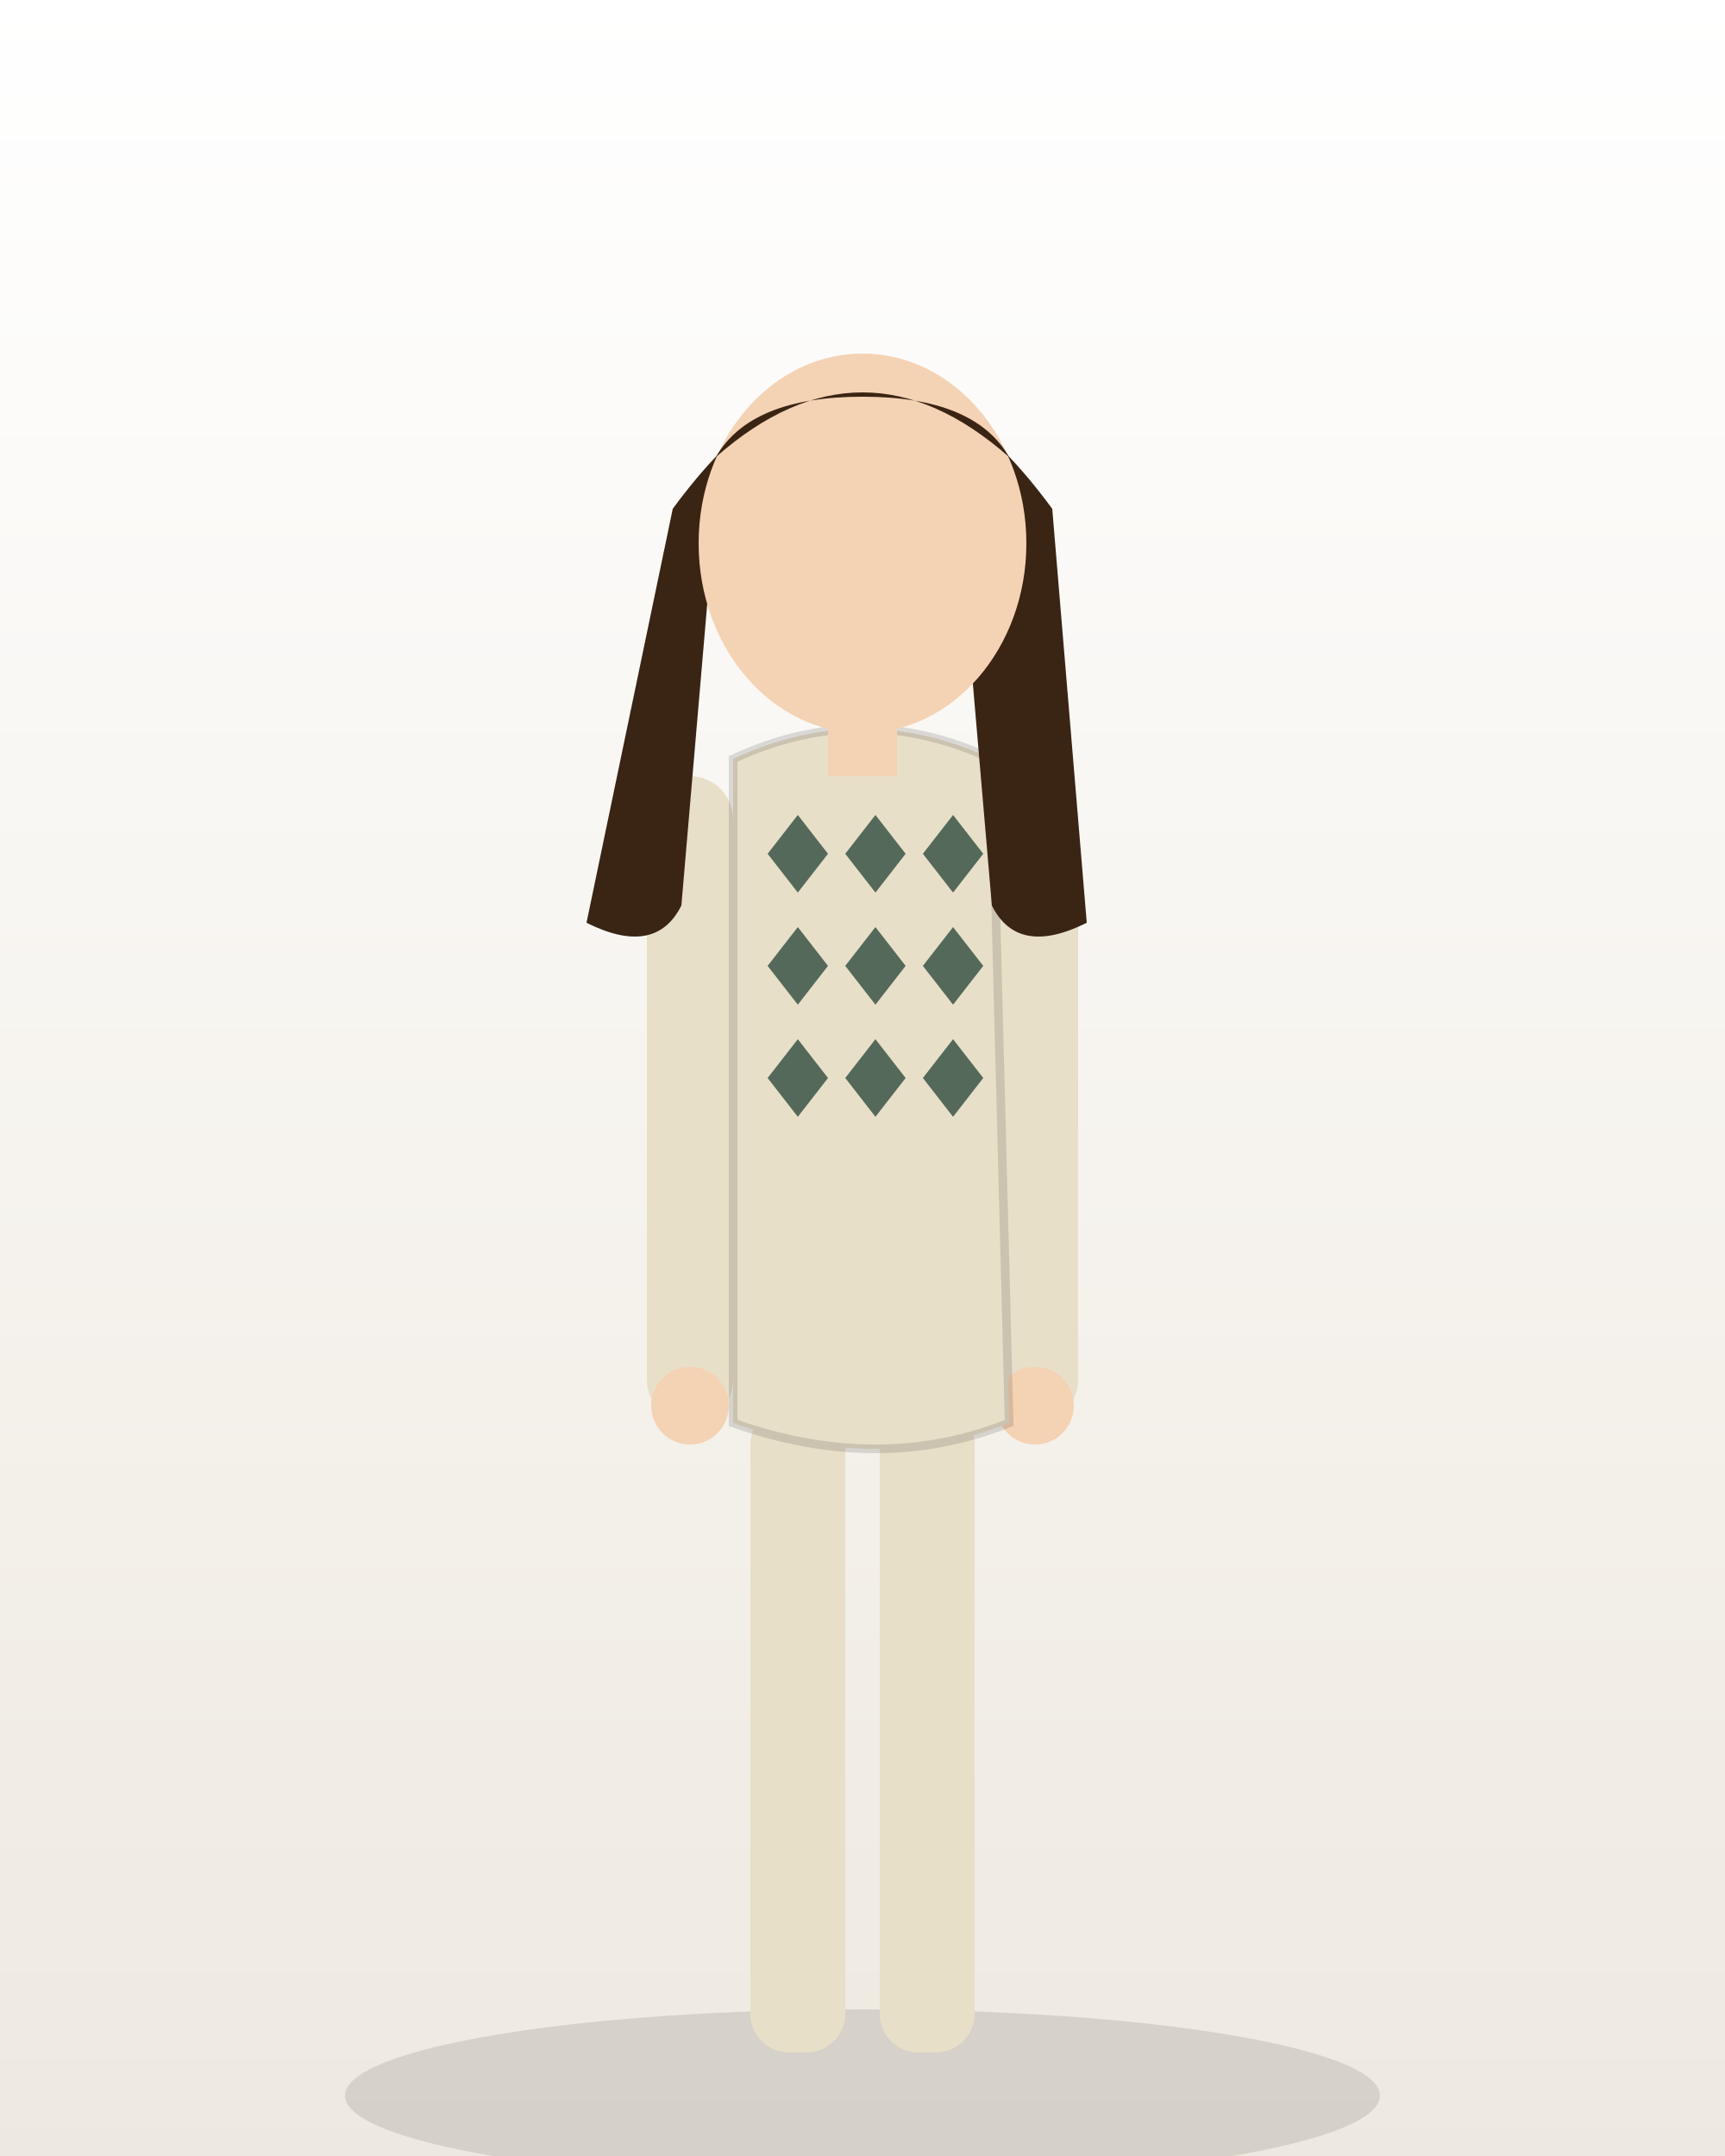
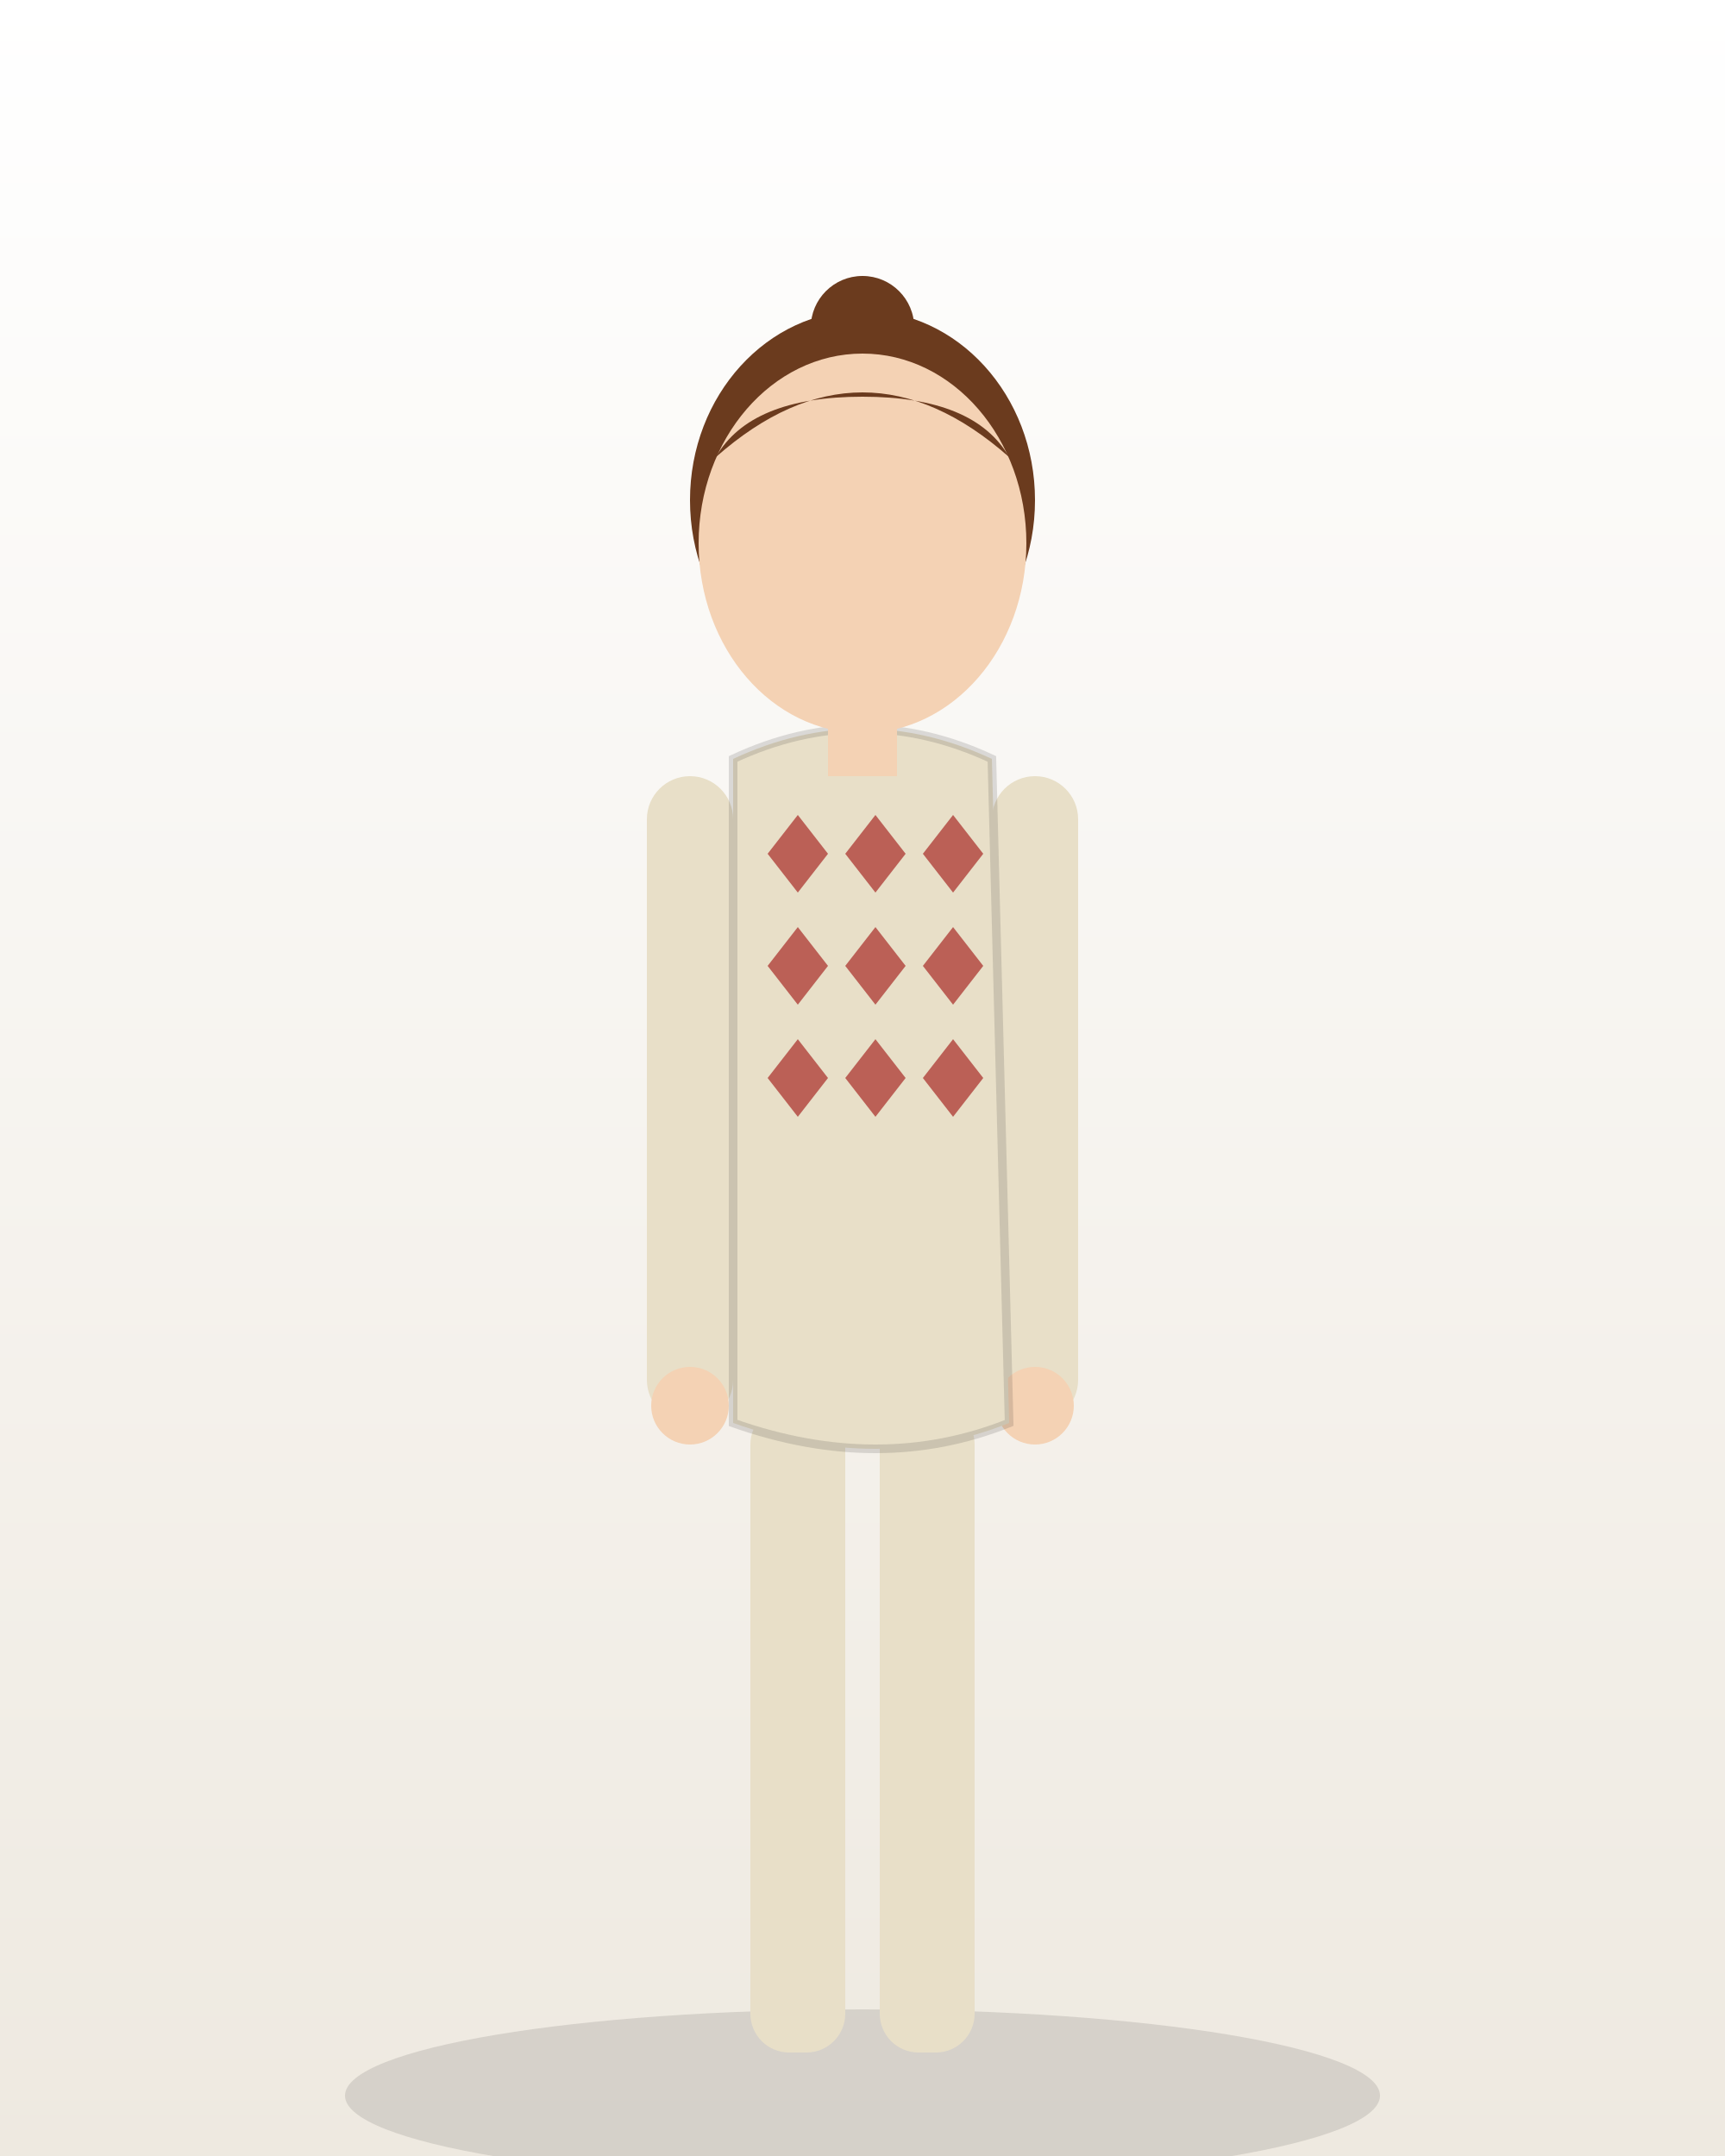
- <svg xmlns="http://www.w3.org/2000/svg" width="400" height="500" viewBox="0 0 400 500" role="img" aria-label="Fair Isle Pyjama Set illustration">
+ <svg xmlns="http://www.w3.org/2000/svg" width="400" height="500" viewBox="0 0 400 500" role="img" aria-label="Fair Isle Knit Set illustration">
  <defs>
    <linearGradient id="g-pj-fairisle" x1="0" y1="0" x2="0" y2="1">
      <stop offset="0" stop-color="#ffffff" />
      <stop offset="1" stop-color="#eee9e0" />
    </linearGradient>
  </defs>
  <rect width="400" height="500" fill="url(#g-pj-fairisle)" />
  <ellipse cx="200" cy="486" rx="120" ry="20" fill="#1c1a17" opacity="0.12" />
  <clipPath id="t-pj-fairisle">
    <path d="M170 176     q30 -14 60 0     l4 154     q-30 12 -64 0 Z" />
  </clipPath>
  <rect x="174" y="326" width="22" height="150" rx="9" fill="#E8DFC8" />
  <rect x="204" y="326" width="22" height="150" rx="9" fill="#E8DFC8" />
  <rect x="150" y="180" width="20" height="150" rx="10" fill="#E8DFC8" />
  <rect x="230" y="180" width="20" height="150" rx="10" fill="#E8DFC8" />
  <circle cx="160" cy="326" r="9" fill="#F4D2B4" />
  <circle cx="240" cy="326" r="9" fill="#F4D2B4" />
  <path d="M170 176     q30 -14 60 0     l4 154     q-30 12 -64 0 Z" fill="#E8DFC8" stroke="#1c1a17" stroke-opacity="0.14" stroke-width="2" />
  <g clip-path="url(#t-pj-fairisle)">
-     <g fill="#2F4B3F" opacity="0.8">
+     <g fill="#B0403A" opacity="0.8">
      <path d="M178 198 l7 -9 l7 9 l-7 9 Z" />
      <path d="M196 198 l7 -9 l7 9 l-7 9 Z" />
      <path d="M214 198 l7 -9 l7 9 l-7 9 Z" />
      <path d="M178 224 l7 -9 l7 9 l-7 9 Z" />
      <path d="M196 224 l7 -9 l7 9 l-7 9 Z" />
      <path d="M214 224 l7 -9 l7 9 l-7 9 Z" />
      <path d="M178 250 l7 -9 l7 9 l-7 9 Z" />
      <path d="M196 250 l7 -9 l7 9 l-7 9 Z" />
      <path d="M214 250 l7 -9 l7 9 l-7 9 Z" />
    </g>
  </g>
  <rect x="192" y="150" width="16" height="30" fill="#F4D2B4" />
-   <path d="M156 118 q44 -60 88 0 l8 96 q-16 8 -22 -4 l-6 -70 q-28 14 -60 0 l-6 70 q-6 12 -22 4 Z" fill="#3A2413" />
+   <ellipse cx="200" cy="116" rx="40" ry="44" fill="#6B3B1E" />
+   <circle cx="200" cy="76" r="12" fill="#6B3B1E" />
  <ellipse cx="200" cy="126" rx="38" ry="44" fill="#F4D2B4" />
-   <path d="M166 106 q34 -30 68 0 q-8 -14 -34 -14 q-26 0 -34 14 Z" fill="#3A2413" />
+   <path d="M166 106 q34 -30 68 0 q-8 -14 -34 -14 q-26 0 -34 14 Z" fill="#6B3B1E" />
</svg>
